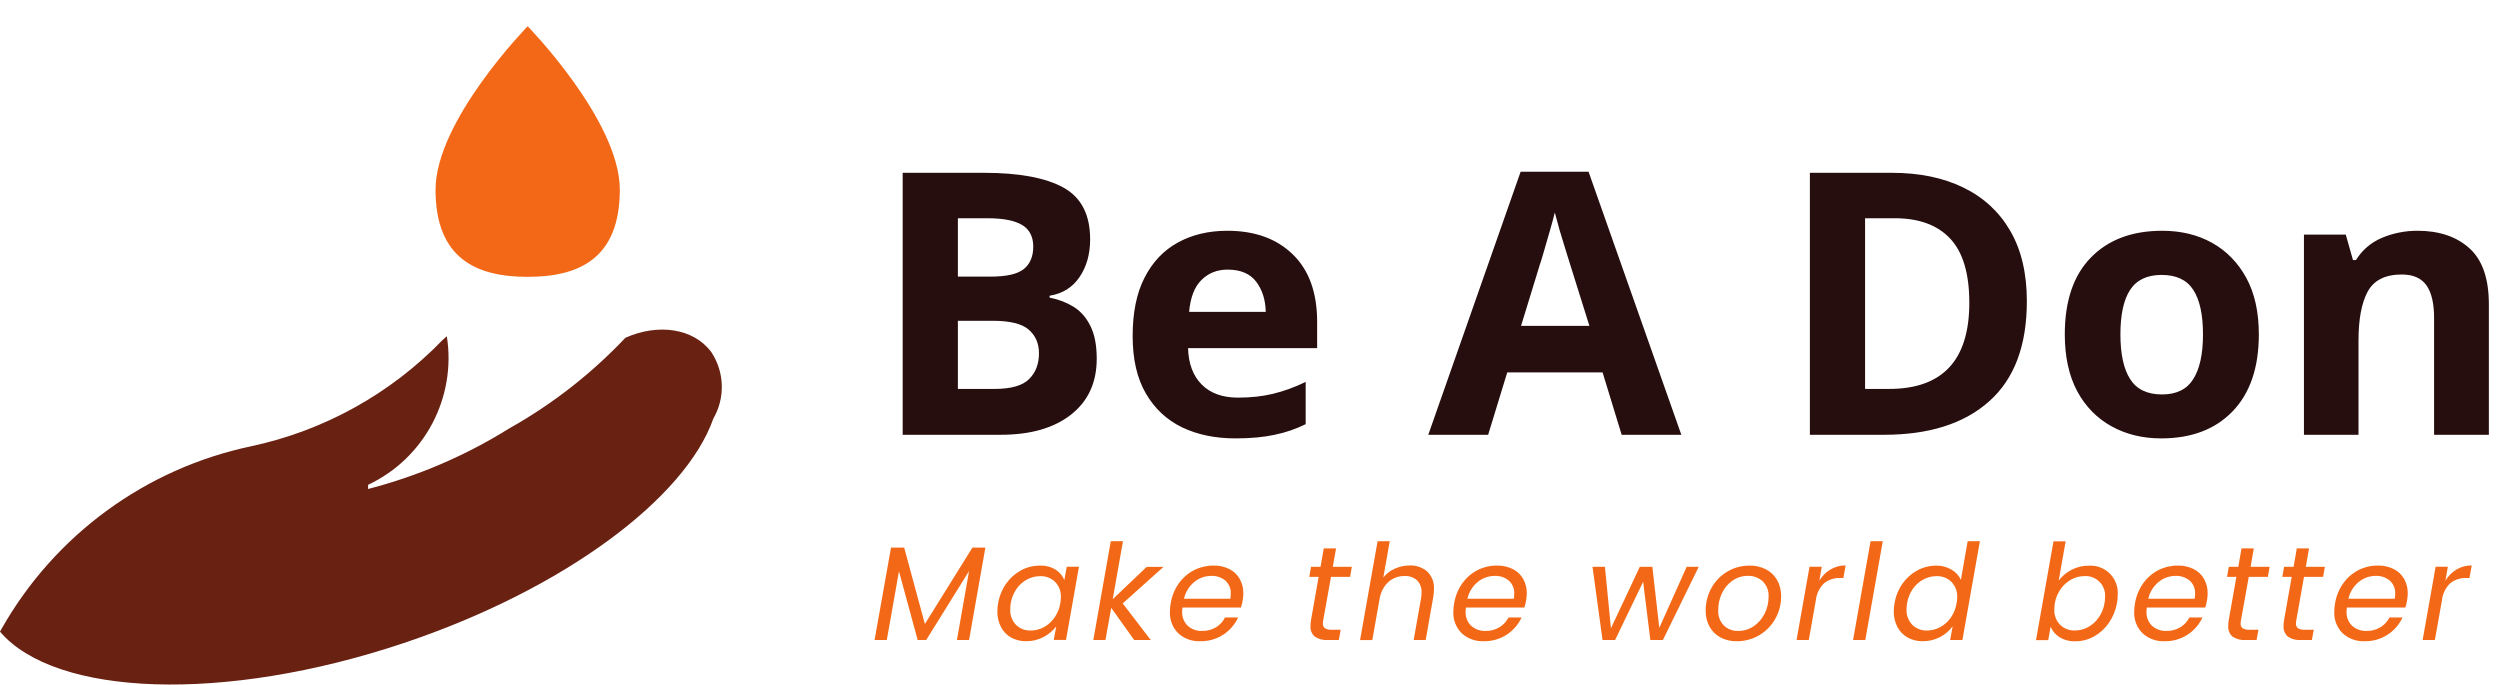
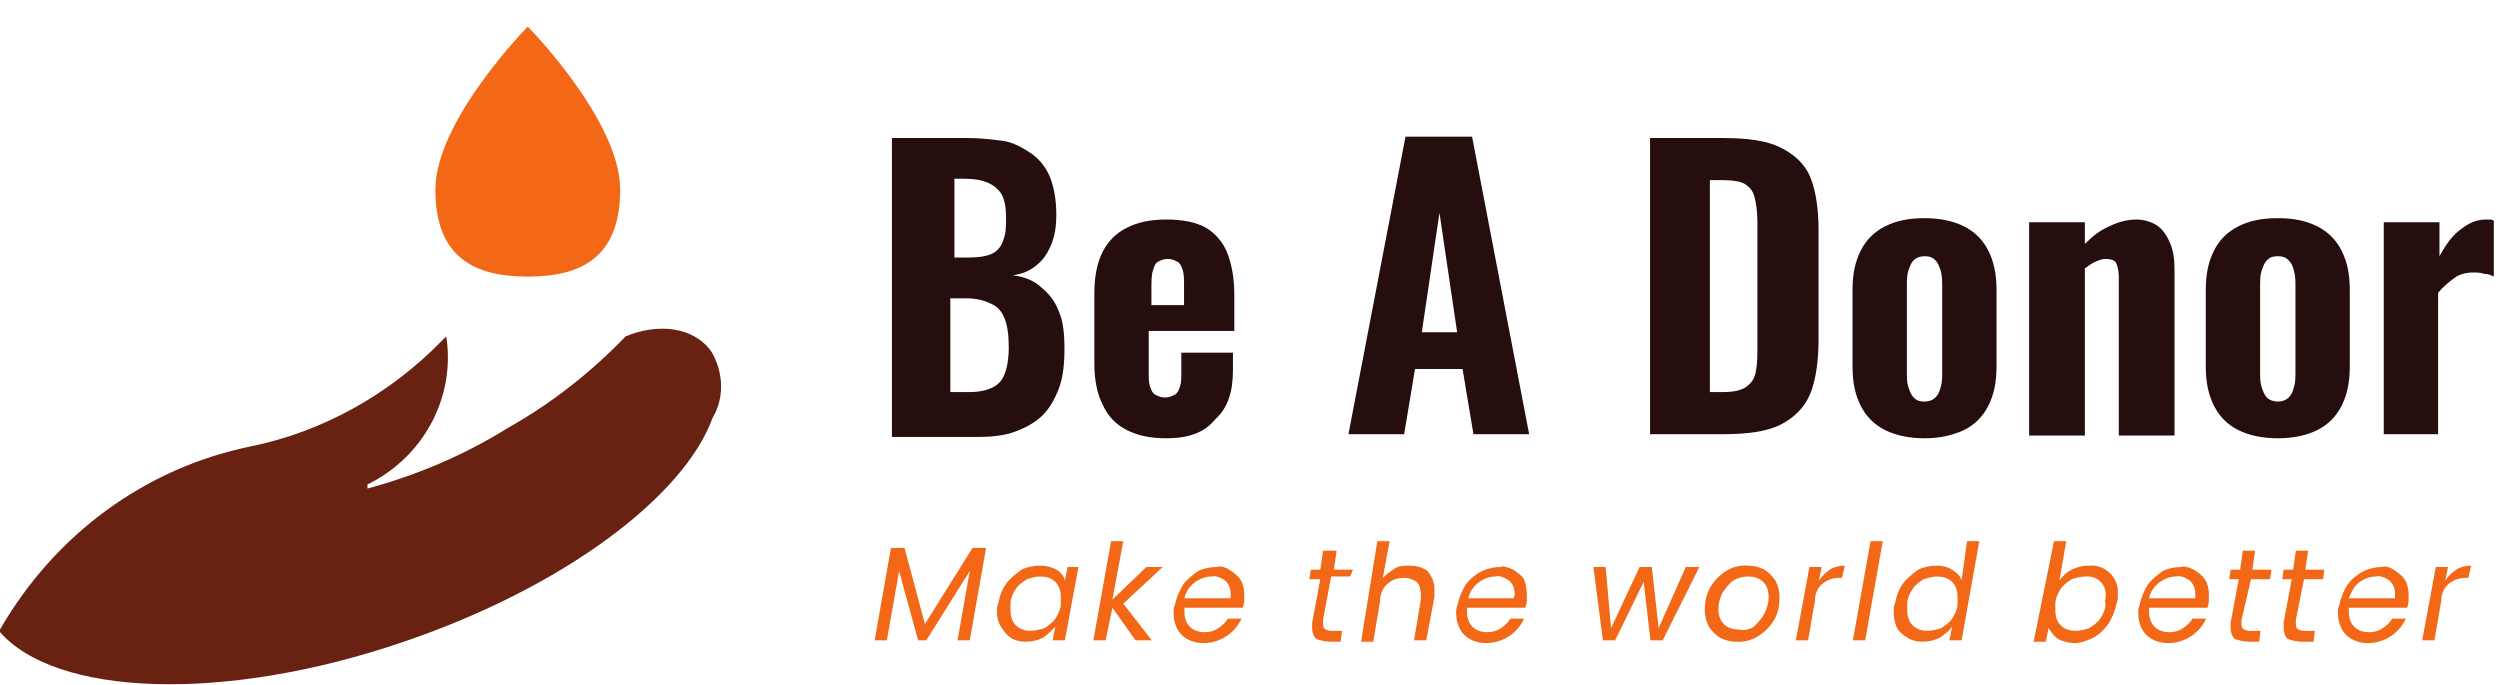
- <svg xmlns="http://www.w3.org/2000/svg" width="184" height="50.382" viewBox="0 0 184 50.382">
+ <svg xmlns="http://www.w3.org/2000/svg" version="1.1" id="Layer_1" x="0px" y="0px" viewBox="0 0 184 50.4" style="enable-background:new 0 0 184 50.4;" xml:space="preserve">
+   <style type="text/css">
+ 	.st0{fill:#692112;}
+ 	.st1{fill:#F36816;}
+ 	.st2{enable-background:new    ;}
+ 	.st3{fill:#260D0E;}
+ </style>
  <g id="Logo" transform="translate(-77.255 -81.643)">
-     <path id="Path_18" data-name="Path 18" d="M104.348,122.249a10.316,10.316,0,0,0,5.794-10.935l-.336.3a27.591,27.591,0,0,1-14.076,7.8,27.673,27.673,0,0,0-18.352,13.422l-.124.22c4.074,4.776,16.485,5.277,29.727.836,11.813-3.963,20.727-10.666,22.775-16.515h0a4.647,4.647,0,0,0-.147-4.894c-1.306-1.764-3.922-2.129-6.326-1.054h0a36.057,36.057,0,0,1-8.562,6.677,37.239,37.239,0,0,1-10.376,4.451Z" transform="translate(0 -4.924)" fill="#692112" />
-     <path id="Path_19" data-name="Path 19" d="M129.943,95.606c0,5.093-3.036,6.413-6.781,6.413s-6.781-1.32-6.781-6.413,6.781-12.031,6.781-12.031S129.943,90.512,129.943,95.606Z" transform="translate(-7.07 0)" fill="#f36816" />
-     <g id="Group_73" data-name="Group 73" transform="translate(141.629 121.473)">
-       <g id="Group_72" data-name="Group 72">
-         <path id="Path_28" data-name="Path 28" d="M163.977,130.407l-1.2,6.8h-.894l.894-5.074-3.155,5.074h-.629l-1.376-5.053-.895,5.053h-.9l1.21-6.8H158l1.524,5.623,3.5-5.623Z" transform="translate(-155.827 -129.935)" fill="#f36816" />
-         <path id="Path_29" data-name="Path 29" d="M167.509,133.339a3.177,3.177,0,0,1,1.091-.968,2.868,2.868,0,0,1,1.372-.344,2.084,2.084,0,0,1,1.17.3,1.6,1.6,0,0,1,.639.767l.177-.984h.9l-.954,5.389H171l.187-1a2.793,2.793,0,0,1-.934.782,2.671,2.671,0,0,1-1.278.31,2.231,2.231,0,0,1-1.111-.27,1.86,1.86,0,0,1-.746-.773,2.432,2.432,0,0,1-.266-1.16,3.08,3.08,0,0,1,.06-.6A3.5,3.5,0,0,1,167.509,133.339Zm4.017,1.018a1.515,1.515,0,0,0-.428-1.136,1.488,1.488,0,0,0-1.086-.419,2.073,2.073,0,0,0-.959.236,2.222,2.222,0,0,0-.782.688,2.554,2.554,0,0,0-.432,1.063,2.35,2.35,0,0,0-.04.452,1.539,1.539,0,0,0,.423,1.145,1.472,1.472,0,0,0,1.082.419,2.035,2.035,0,0,0,.959-.242,2.253,2.253,0,0,0,.786-.7,2.56,2.56,0,0,0,.438-1.066A2.369,2.369,0,0,0,171.526,134.357Z" transform="translate(-157.82 -130.228)" fill="#f36816" />
-         <path id="Path_30" data-name="Path 30" d="M177.634,134.412l2.065,2.695h-1.219l-1.691-2.369-.423,2.369h-.895l1.288-7.275h.895L176.9,134.1l2.5-2.38h1.239Z" transform="translate(-159.377 -129.831)" fill="#f36816" />
-         <path id="Path_31" data-name="Path 31" d="M186.737,132.287a1.812,1.812,0,0,1,.758.728,2.15,2.15,0,0,1,.26,1.067,3.1,3.1,0,0,1-.048.5,3.447,3.447,0,0,1-.129.532h-4.306c-.013.131-.02.226-.02.284a1.368,1.368,0,0,0,.408,1.057,1.5,1.5,0,0,0,1.067.379,1.886,1.886,0,0,0,1.018-.27,1.769,1.769,0,0,0,.664-.723h.963a3,3,0,0,1-2.782,1.751,2.258,2.258,0,0,1-1.626-.586,2.1,2.1,0,0,1-.614-1.6,3.327,3.327,0,0,1,.059-.61,3.5,3.5,0,0,1,.6-1.465,3.085,3.085,0,0,1,1.117-.968,3.118,3.118,0,0,1,1.439-.339A2.494,2.494,0,0,1,186.737,132.287Zm.093,1.814a1.215,1.215,0,0,0-.4-.973,1.524,1.524,0,0,0-1.037-.344,1.949,1.949,0,0,0-1.249.447,2.213,2.213,0,0,0-.757,1.234H186.8A2.472,2.472,0,0,0,186.83,134.1Z" transform="translate(-160.619 -130.228)" fill="#f36816" />
-         <path id="Path_32" data-name="Path 32" d="M195.9,135.749a1.322,1.322,0,0,0-.029.255.405.405,0,0,0,.152.355.878.878,0,0,0,.5.108h.659l-.138.757h-.806a1.559,1.559,0,0,1-.959-.246.955.955,0,0,1-.319-.807,2.251,2.251,0,0,1,.039-.422l.56-3.176h-.688l.128-.738h.7l.236-1.357h.905l-.237,1.357h1.4l-.129.738h-1.406Z" transform="translate(-162.881 -129.948)" fill="#f36816" />
-         <path id="Path_33" data-name="Path 33" d="M204.38,132.067a1.66,1.66,0,0,1,.492,1.293,3.033,3.033,0,0,1-.049.571l-.56,3.176h-.885l.541-3.048a2.379,2.379,0,0,0,.039-.433,1.207,1.207,0,0,0-.329-.914,1.277,1.277,0,0,0-.919-.315,1.743,1.743,0,0,0-1.2.443,2.155,2.155,0,0,0-.644,1.288v-.02l-.531,3h-.9l1.289-7.275h.894l-.471,2.664a2.268,2.268,0,0,1,.85-.645,2.643,2.643,0,0,1,1.086-.231A1.857,1.857,0,0,1,204.38,132.067Z" transform="translate(-163.707 -129.831)" fill="#f36816" />
-         <path id="Path_34" data-name="Path 34" d="M212.2,132.287a1.812,1.812,0,0,1,.758.728,2.149,2.149,0,0,1,.26,1.067,3.11,3.11,0,0,1-.049.5,3.445,3.445,0,0,1-.128.532h-4.306c-.013.131-.02.226-.02.284a1.368,1.368,0,0,0,.408,1.057,1.5,1.5,0,0,0,1.067.379,1.888,1.888,0,0,0,1.018-.27,1.762,1.762,0,0,0,.664-.723h.964a3,3,0,0,1-2.782,1.751,2.259,2.259,0,0,1-1.627-.586,2.1,2.1,0,0,1-.614-1.6,3.333,3.333,0,0,1,.06-.61,3.5,3.5,0,0,1,.6-1.465,3.088,3.088,0,0,1,2.556-1.308A2.5,2.5,0,0,1,212.2,132.287Zm.093,1.814a1.215,1.215,0,0,0-.4-.973,1.526,1.526,0,0,0-1.037-.344,1.949,1.949,0,0,0-1.249.447,2.213,2.213,0,0,0-.757,1.234h3.412A2.472,2.472,0,0,0,212.294,134.1Z" transform="translate(-165.22 -130.228)" fill="#f36816" />
-         <path id="Path_35" data-name="Path 35" d="M228.131,132.134l-2.635,5.389h-.924l-.531-4.287-2.065,4.287h-.924l-.737-5.389h.914l.442,4.523,2.124-4.523h.924l.511,4.494,2.015-4.494Z" transform="translate(-167.48 -130.247)" fill="#f36816" />
-         <path id="Path_36" data-name="Path 36" d="M231.565,137.311a1.988,1.988,0,0,1-.8-.787,2.357,2.357,0,0,1-.285-1.174,3.4,3.4,0,0,1,.423-1.676,3.174,3.174,0,0,1,2.822-1.647,2.513,2.513,0,0,1,1.2.28,1.992,1.992,0,0,1,.816.787,2.34,2.34,0,0,1,.291,1.185,3.3,3.3,0,0,1-.433,1.671,3.223,3.223,0,0,1-2.841,1.643A2.454,2.454,0,0,1,231.565,137.311Zm2.453-.826a2.4,2.4,0,0,0,.8-.924,2.687,2.687,0,0,0,.291-1.233,1.481,1.481,0,0,0-.433-1.146,1.539,1.539,0,0,0-1.081-.4,1.946,1.946,0,0,0-1.14.349,2.323,2.323,0,0,0-.777.928,2.893,2.893,0,0,0-.275,1.249,1.491,1.491,0,0,0,.413,1.126,1.453,1.453,0,0,0,1.052.4A1.99,1.99,0,0,0,234.018,136.485Z" transform="translate(-169.316 -130.228)" fill="#f36816" />
-         <path id="Path_37" data-name="Path 37" d="M241.137,132.31a2.134,2.134,0,0,1,1.122-.3l-.168.924h-.236a1.812,1.812,0,0,0-1.165.374,2,2,0,0,0-.623,1.258l-.521,2.931h-.9l.954-5.389h.9l-.178,1.022A2.42,2.42,0,0,1,241.137,132.31Z" transform="translate(-170.793 -130.225)" fill="#f36816" />
-         <path id="Path_38" data-name="Path 38" d="M245.909,129.831l-1.287,7.275h-.9l1.289-7.275Z" transform="translate(-171.71 -129.831)" fill="#f36816" />
-         <path id="Path_39" data-name="Path 39" d="M248.029,132.942a3.156,3.156,0,0,1,1.1-.968,2.893,2.893,0,0,1,1.376-.344,2.157,2.157,0,0,1,1.112.289,1.65,1.65,0,0,1,.7.762l.5-2.85h.9l-1.288,7.275h-.905l.188-1.013a2.64,2.64,0,0,1-.924.792,2.674,2.674,0,0,1-1.279.31,2.23,2.23,0,0,1-1.11-.27,1.893,1.893,0,0,1-.752-.773,2.4,2.4,0,0,1-.27-1.16,3.078,3.078,0,0,1,.059-.6A3.49,3.49,0,0,1,248.029,132.942Zm4.016,1.018a1.518,1.518,0,0,0-.428-1.136,1.488,1.488,0,0,0-1.087-.419,2.07,2.07,0,0,0-.958.236,2.217,2.217,0,0,0-.782.688,2.575,2.575,0,0,0-.432,1.063,2.419,2.419,0,0,0-.04.452,1.536,1.536,0,0,0,.424,1.145,1.471,1.471,0,0,0,1.081.419,2.032,2.032,0,0,0,.959-.242,2.263,2.263,0,0,0,.787-.7A2.559,2.559,0,0,0,252,134.4,2.369,2.369,0,0,0,252.045,133.96Z" transform="translate(-172.37 -129.831)" fill="#f36816" />
-         <path id="Path_40" data-name="Path 40" d="M262.781,131.935a2.667,2.667,0,0,1,1.258-.3,2.006,2.006,0,0,1,2.133,2.153,3.5,3.5,0,0,1-.058.61,3.621,3.621,0,0,1-.6,1.454,3.206,3.206,0,0,1-1.091.993,2.785,2.785,0,0,1-1.362.355,2.116,2.116,0,0,1-1.17-.3,1.636,1.636,0,0,1-.659-.777l-.176.993h-.9l1.288-7.275h.895l-.511,2.89A2.782,2.782,0,0,1,262.781,131.935Zm2.458,2a1.428,1.428,0,0,0-1.513-1.534,2.046,2.046,0,0,0-.954.241,2.253,2.253,0,0,0-.791.7,2.532,2.532,0,0,0-.438,1.057,2.345,2.345,0,0,0-.039.451,1.517,1.517,0,0,0,.427,1.136,1.489,1.489,0,0,0,1.086.419,2.028,2.028,0,0,0,.959-.242,2.249,2.249,0,0,0,.786-.7,2.555,2.555,0,0,0,.438-1.076A2.369,2.369,0,0,0,265.239,133.94Z" transform="translate(-174.681 -129.831)" fill="#f36816" />
-         <path id="Path_41" data-name="Path 41" d="M273.364,132.287a1.812,1.812,0,0,1,.758.728,2.15,2.15,0,0,1,.26,1.067,3.1,3.1,0,0,1-.048.5,3.451,3.451,0,0,1-.129.532H269.9c-.013.131-.02.226-.02.284a1.368,1.368,0,0,0,.408,1.057,1.5,1.5,0,0,0,1.067.379,1.886,1.886,0,0,0,1.018-.27,1.769,1.769,0,0,0,.664-.723H274a3,3,0,0,1-2.782,1.751,2.26,2.26,0,0,1-1.627-.586,2.1,2.1,0,0,1-.615-1.6,3.332,3.332,0,0,1,.06-.61,3.5,3.5,0,0,1,.6-1.465,3.089,3.089,0,0,1,1.116-.968,3.121,3.121,0,0,1,1.44-.339A2.493,2.493,0,0,1,273.364,132.287Zm.093,1.814a1.215,1.215,0,0,0-.4-.973,1.524,1.524,0,0,0-1.037-.344,1.95,1.95,0,0,0-1.249.447,2.213,2.213,0,0,0-.757,1.234h3.412A2.476,2.476,0,0,0,273.457,134.1Z" transform="translate(-176.273 -130.228)" fill="#f36816" />
-         <path id="Path_42" data-name="Path 42" d="M278.346,135.749a1.389,1.389,0,0,0-.03.255.405.405,0,0,0,.152.355.879.879,0,0,0,.5.108h.66l-.138.757h-.807a1.559,1.559,0,0,1-.959-.246.958.958,0,0,1-.319-.807,2.186,2.186,0,0,1,.039-.422l.56-3.176h-.688l.129-.738h.7l.236-1.357h.905l-.236,1.357h1.4l-.129.738h-1.405Z" transform="translate(-177.78 -129.948)" fill="#f36816" />
-         <path id="Path_43" data-name="Path 43" d="M283.314,135.749a1.325,1.325,0,0,0-.029.255.405.405,0,0,0,.152.355.878.878,0,0,0,.5.108h.659l-.138.757h-.806a1.559,1.559,0,0,1-.959-.246.956.956,0,0,1-.32-.807,2.253,2.253,0,0,1,.039-.422l.56-3.176h-.688l.128-.738h.7l.236-1.357h.9l-.236,1.357h1.4l-.128.738h-1.406Z" transform="translate(-178.677 -129.948)" fill="#f36816" />
-         <path id="Path_44" data-name="Path 44" d="M291.339,132.287a1.807,1.807,0,0,1,.758.728,2.15,2.15,0,0,1,.261,1.067,3.113,3.113,0,0,1-.049.5,3.441,3.441,0,0,1-.128.532h-4.306c-.014.131-.02.226-.02.284a1.368,1.368,0,0,0,.408,1.057,1.5,1.5,0,0,0,1.066.379,1.889,1.889,0,0,0,1.018-.27,1.762,1.762,0,0,0,.664-.723h.963a3,3,0,0,1-2.783,1.751,2.258,2.258,0,0,1-1.626-.586,2.1,2.1,0,0,1-.615-1.6,3.327,3.327,0,0,1,.059-.61,3.505,3.505,0,0,1,.6-1.465,3.088,3.088,0,0,1,2.556-1.308A2.49,2.49,0,0,1,291.339,132.287Zm.094,1.814a1.213,1.213,0,0,0-.4-.973,1.523,1.523,0,0,0-1.036-.344,1.95,1.95,0,0,0-1.249.447,2.212,2.212,0,0,0-.756,1.234H291.4A2.472,2.472,0,0,0,291.433,134.1Z" transform="translate(-179.521 -130.228)" fill="#f36816" />
-         <path id="Path_45" data-name="Path 45" d="M297.381,132.31a2.129,2.129,0,0,1,1.121-.3l-.167.924H298.1a1.811,1.811,0,0,0-1.165.374,2,2,0,0,0-.624,1.258l-.521,2.931h-.9l.954-5.389h.9l-.178,1.022A2.415,2.415,0,0,1,297.381,132.31Z" transform="translate(-180.956 -130.225)" fill="#f36816" />
+     <g id="Path_18">
+       <path class="st0" d="M104.3,117.3c4.1-2,6.5-6.4,5.8-10.9l-0.3,0.3c-3.8,3.9-8.7,6.7-14.1,7.8c-7.8,1.6-14.4,6.5-18.4,13.4    l-0.1,0.2c4.1,4.8,16.5,5.3,29.7,0.8c11.8-4,20.7-10.7,22.8-16.5l0,0c0.9-1.5,0.8-3.4-0.1-4.9c-1.3-1.8-3.9-2.1-6.3-1.1l0,0    c-2.5,2.6-5.4,4.9-8.6,6.7c-3.2,2-6.7,3.5-10.4,4.5L104.3,117.3z" />
+     </g>
+     <g id="Path_19">
+       <path class="st1" d="M122.9,95.6c0,5.1-3,6.4-6.8,6.4s-6.8-1.3-6.8-6.4s6.8-12,6.8-12S122.9,90.5,122.9,95.6z" />
+     </g>
+     <g id="Group_73" transform="translate(141.629 121.473)">
+       <g id="Group_72">
+         <g id="Path_28">
+           <path class="st1" d="M8.2,0.5L7,7.3H6.1L7,2.2L3.8,7.3H3.2L1.8,2.2L0.9,7.3H0l1.2-6.8h1l1.5,5.6l3.5-5.6H8.2z" />
+         </g>
+         <g id="Path_29">
+           <path class="st1" d="M9.7,3.1c0.3-0.4,0.7-0.7,1.1-1c0.4-0.2,0.9-0.3,1.4-0.3c0.4,0,0.8,0.1,1.2,0.3c0.3,0.2,0.5,0.4,0.6,0.8      l0.2-1H15l-1,5.4h-0.9l0.2-1c-0.3,0.3-0.6,0.6-0.9,0.8c-0.4,0.2-0.8,0.3-1.3,0.3c-0.4,0-0.8-0.1-1.1-0.3      C9.7,6.9,9.5,6.6,9.3,6.3C9.1,6,9,5.6,9,5.2c0-0.2,0-0.4,0.1-0.6C9.2,4,9.4,3.5,9.7,3.1z M13.7,4.1c0-0.4-0.1-0.8-0.4-1.1      c-0.3-0.3-0.7-0.4-1.1-0.4c-0.3,0-0.7,0.1-1,0.2c-0.3,0.2-0.6,0.4-0.8,0.7c-0.2,0.3-0.4,0.7-0.4,1.1c0,0.1,0,0.3,0,0.5      c0,0.4,0.1,0.8,0.4,1.1c0.3,0.3,0.7,0.4,1.1,0.4c0.3,0,0.7-0.1,1-0.2c0.3-0.2,0.6-0.4,0.8-0.7c0.2-0.3,0.4-0.7,0.4-1.1      C13.7,4.4,13.7,4.3,13.7,4.1L13.7,4.1z" />
+         </g>
+         <g id="Path_30">
+           <path class="st1" d="M18.3,4.6l2.1,2.7h-1.2l-1.7-2.4L17,7.3h-0.9L17.4,0h0.9l-0.8,4.3L20,1.9h1.2L18.3,4.6z" />
+         </g>
+         <g id="Path_31">
+           <path class="st1" d="M26.1,2.1c0.3,0.2,0.6,0.4,0.8,0.7c0.2,0.3,0.3,0.7,0.3,1.1c0,0.2,0,0.3,0,0.5c0,0.2-0.1,0.4-0.1,0.5h-4.3      c0,0.1,0,0.2,0,0.3c0,0.4,0.1,0.8,0.4,1.1c0.3,0.3,0.7,0.4,1.1,0.4c0.4,0,0.7-0.1,1-0.3c0.3-0.2,0.5-0.4,0.7-0.7h1      c-0.5,1.1-1.6,1.8-2.8,1.8c-0.6,0-1.2-0.2-1.6-0.6c-0.4-0.4-0.6-1-0.6-1.6c0-0.2,0-0.4,0.1-0.6c0.1-0.5,0.3-1,0.6-1.5      c0.3-0.4,0.7-0.7,1.1-1c0.4-0.2,0.9-0.3,1.4-0.3C25.4,1.8,25.8,1.9,26.1,2.1z M26.2,3.9c0-0.4-0.1-0.7-0.4-1      c-0.3-0.2-0.7-0.4-1-0.3c-0.5,0-0.9,0.2-1.2,0.4c-0.4,0.3-0.7,0.7-0.8,1.2h3.4C26.2,4.1,26.2,4,26.2,3.9L26.2,3.9z" />
+         </g>
+         <g id="Path_32">
+           <path class="st1" d="M33,5.8c0,0.1,0,0.2,0,0.3c0,0.1,0,0.3,0.2,0.4c0.2,0.1,0.3,0.1,0.5,0.1h0.7l-0.1,0.8h-0.8      c-0.3,0-0.7-0.1-1-0.2c-0.2-0.2-0.3-0.5-0.3-0.8c0-0.1,0-0.3,0-0.4l0.6-3.2H32l0.1-0.7h0.7l0.2-1.4H34l-0.2,1.4h1.4L35,2.6h-1.4      L33,5.8z" />
+         </g>
+         <g id="Path_33">
+           <path class="st1" d="M40.7,2.2C41,2.6,41.2,3,41.2,3.5c0,0.2,0,0.4,0,0.6l-0.6,3.2h-0.9l0.5-3c0-0.1,0-0.3,0-0.4      c0-0.3-0.1-0.7-0.3-0.9c-0.3-0.2-0.6-0.3-0.9-0.3c-0.4,0-0.9,0.1-1.2,0.4c-0.4,0.3-0.6,0.8-0.6,1.3v0l-0.5,3h-0.9L37,0h0.9      l-0.5,2.7C37.7,2.4,38,2.2,38.3,2c0.3-0.2,0.7-0.2,1.1-0.2C39.8,1.8,40.3,1.9,40.7,2.2z" />
+         </g>
+         <g id="Path_34">
+           <path class="st1" d="M47,2.1c0.3,0.2,0.6,0.4,0.8,0.7C47.9,3.1,48,3.5,48,3.9c0,0.2,0,0.3,0,0.5c0,0.2-0.1,0.4-0.1,0.5h-4.3      c0,0.1,0,0.2,0,0.3c0,0.4,0.1,0.8,0.4,1.1c0.3,0.3,0.7,0.4,1.1,0.4c0.4,0,0.7-0.1,1-0.3c0.3-0.2,0.5-0.4,0.7-0.7h1      c-0.5,1.1-1.6,1.8-2.8,1.8c-0.6,0-1.2-0.2-1.6-0.6c-0.4-0.4-0.6-1-0.6-1.6c0-0.2,0-0.4,0.1-0.6c0.1-0.5,0.3-1,0.6-1.5      c0.6-0.8,1.5-1.3,2.6-1.3C46.2,1.8,46.6,1.9,47,2.1z M47.1,3.9c0-0.4-0.1-0.7-0.4-1c-0.3-0.2-0.7-0.4-1-0.3      c-0.5,0-0.9,0.2-1.2,0.4c-0.4,0.3-0.7,0.7-0.8,1.2H47C47.1,4.1,47.1,4,47.1,3.9L47.1,3.9z" />
+         </g>
+         <g id="Path_35">
+           <path class="st1" d="M60.7,1.9L58,7.3h-0.9L56.6,3l-2.1,4.3h-0.9l-0.7-5.4h0.9l0.4,4.5l2.1-4.5h0.9l0.5,4.5l2-4.5H60.7z" />
+         </g>
+         <g id="Path_36">
+           <path class="st1" d="M62.2,7.1c-0.3-0.2-0.6-0.5-0.8-0.8c-0.2-0.4-0.3-0.8-0.3-1.2c0-0.6,0.1-1.2,0.4-1.7c0.6-1,1.6-1.7,2.8-1.6      c0.4,0,0.8,0.1,1.2,0.3c0.3,0.2,0.6,0.5,0.8,0.8c0.2,0.4,0.3,0.8,0.3,1.2c0,0.6-0.1,1.2-0.4,1.7c-0.6,1-1.7,1.7-2.8,1.6      C63,7.4,62.6,7.3,62.2,7.1z M64.7,6.3C65,6,65.3,5.7,65.5,5.3c0.2-0.4,0.3-0.8,0.3-1.2c0-0.4-0.1-0.8-0.4-1.1      c-0.3-0.3-0.7-0.4-1.1-0.4c-0.4,0-0.8,0.1-1.1,0.3c-0.3,0.2-0.6,0.6-0.8,0.9c-0.2,0.4-0.3,0.8-0.3,1.2c0,0.4,0.1,0.8,0.4,1.1      c0.3,0.3,0.7,0.4,1.1,0.4C64,6.6,64.4,6.5,64.7,6.3z" />
+         </g>
+         <g id="Path_37">
+           <path class="st1" d="M70.3,2.1c0.3-0.2,0.7-0.3,1.1-0.3l-0.2,0.9h-0.2c-0.4,0-0.8,0.1-1.2,0.4c-0.4,0.3-0.6,0.8-0.6,1.3      l-0.5,2.9h-0.9l1-5.4h0.9l-0.2,1C69.7,2.6,70,2.3,70.3,2.1z" />
+         </g>
+         <g id="Path_38">
+           <path class="st1" d="M74.2,0l-1.3,7.3H72L73.3,0H74.2z" />
+         </g>
+         <g id="Path_39">
+           <path class="st1" d="M75.7,3.1c0.3-0.4,0.7-0.7,1.1-1c0.4-0.2,0.9-0.3,1.4-0.3c0.4,0,0.8,0.1,1.1,0.3c0.3,0.2,0.6,0.4,0.7,0.8      L80.4,0h0.9l-1.3,7.3h-0.9l0.2-1c-0.2,0.3-0.6,0.6-0.9,0.8c-0.4,0.2-0.8,0.3-1.3,0.3c-0.4,0-0.8-0.1-1.1-0.3      c-0.3-0.2-0.6-0.4-0.8-0.8C75.1,6,75,5.6,75,5.2c0-0.2,0-0.4,0.1-0.6C75.2,4,75.4,3.5,75.7,3.1z M79.7,4.1      c0-0.4-0.1-0.8-0.4-1.1c-0.3-0.3-0.7-0.4-1.1-0.4c-0.3,0-0.7,0.1-1,0.2c-0.3,0.2-0.6,0.4-0.8,0.7c-0.2,0.3-0.4,0.7-0.4,1.1      c0,0.1,0,0.3,0,0.5c0,0.4,0.1,0.8,0.4,1.1c0.3,0.3,0.7,0.4,1.1,0.4c0.3,0,0.7-0.1,1-0.2c0.3-0.2,0.6-0.4,0.8-0.7      c0.2-0.3,0.4-0.7,0.4-1.1C79.7,4.4,79.7,4.3,79.7,4.1L79.7,4.1z" />
+         </g>
+         <g id="Path_40">
+           <path class="st1" d="M88.1,2.1c0.4-0.2,0.8-0.3,1.3-0.3c1.1-0.1,2.1,0.8,2.1,1.9c0,0.1,0,0.2,0,0.3c0,0.2,0,0.4-0.1,0.6      c-0.1,0.5-0.3,1-0.6,1.5c-0.3,0.4-0.7,0.8-1.1,1c-0.4,0.2-0.9,0.4-1.4,0.4c-0.4,0-0.8-0.1-1.2-0.3c-0.3-0.2-0.5-0.5-0.7-0.8      l-0.2,1h-0.9L86.8,0h0.9l-0.5,2.9C87.4,2.6,87.7,2.3,88.1,2.1z M90.6,4.1c0.1-0.8-0.5-1.5-1.3-1.5c-0.1,0-0.1,0-0.2,0      c-0.3,0-0.7,0.1-1,0.2c-0.3,0.2-0.6,0.4-0.8,0.7c-0.2,0.3-0.4,0.7-0.4,1.1c0,0.1,0,0.3,0,0.5c0,0.4,0.1,0.8,0.4,1.1      c0.3,0.3,0.7,0.4,1.1,0.4c0.3,0,0.7-0.1,1-0.2c0.3-0.2,0.6-0.4,0.8-0.7c0.2-0.3,0.4-0.7,0.4-1.1C90.5,4.4,90.6,4.3,90.6,4.1      L90.6,4.1z" />
+         </g>
+         <g id="Path_41">
+           <path class="st1" d="M97.1,2.1c0.3,0.2,0.6,0.4,0.8,0.7c0.2,0.3,0.3,0.7,0.3,1.1c0,0.2,0,0.3,0,0.5c0,0.2-0.1,0.4-0.1,0.5h-4.3      c0,0.1,0,0.2,0,0.3c0,0.4,0.1,0.8,0.4,1.1c0.3,0.3,0.7,0.4,1.1,0.4c0.4,0,0.7-0.1,1-0.3c0.3-0.2,0.5-0.4,0.7-0.7h1      c-0.5,1.1-1.6,1.8-2.8,1.8c-0.6,0-1.2-0.2-1.6-0.6c-0.4-0.4-0.6-1-0.6-1.6c0-0.2,0-0.4,0.1-0.6c0.1-0.5,0.3-1,0.6-1.5      c0.3-0.4,0.7-0.7,1.1-1c0.4-0.2,0.9-0.3,1.4-0.3C96.3,1.8,96.7,1.9,97.1,2.1z M97.2,3.9c0-0.4-0.1-0.7-0.4-1      c-0.3-0.2-0.7-0.4-1-0.3c-0.5,0-0.9,0.2-1.2,0.4c-0.4,0.3-0.7,0.7-0.8,1.2h3.4C97.2,4.1,97.2,4,97.2,3.9L97.2,3.9z" />
+         </g>
+         <g id="Path_42">
+           <path class="st1" d="M100.6,5.8c0,0.1,0,0.2,0,0.3c0,0.1,0,0.3,0.2,0.4c0.2,0.1,0.3,0.1,0.5,0.1h0.7l-0.1,0.8h-0.8      c-0.3,0-0.7-0.1-1-0.2c-0.2-0.2-0.3-0.5-0.3-0.8c0-0.1,0-0.3,0-0.4l0.6-3.2h-0.7l0.1-0.7h0.7l0.2-1.4h0.9l-0.2,1.4h1.4l-0.1,0.7      h-1.4L100.6,5.8z" />
+         </g>
+         <g id="Path_43">
+           <path class="st1" d="M104.6,5.8c0,0.1,0,0.2,0,0.3c0,0.1,0,0.3,0.2,0.4c0.2,0.1,0.3,0.1,0.5,0.1h0.7l-0.1,0.8H105      c-0.3,0-0.7-0.1-1-0.2c-0.2-0.2-0.3-0.5-0.3-0.8c0-0.1,0-0.3,0-0.4l0.6-3.2h-0.7l0.1-0.7h0.7l0.2-1.4h0.9l-0.2,1.4h1.4l-0.1,0.7      h-1.4L104.6,5.8z" />
+         </g>
+         <g id="Path_44">
+           <path class="st1" d="M111.8,2.1c0.3,0.2,0.6,0.4,0.8,0.7c0.2,0.3,0.3,0.7,0.3,1.1c0,0.2,0,0.3,0,0.5c0,0.2-0.1,0.4-0.1,0.5h-4.3      c0,0.1,0,0.2,0,0.3c0,0.4,0.1,0.8,0.4,1.1c0.3,0.3,0.7,0.4,1.1,0.4c0.4,0,0.7-0.1,1-0.3c0.3-0.2,0.5-0.4,0.7-0.7h1      c-0.5,1.1-1.6,1.8-2.8,1.8c-0.6,0-1.2-0.2-1.6-0.6c-0.4-0.4-0.6-1-0.6-1.6c0-0.2,0-0.4,0.1-0.6c0.1-0.5,0.3-1,0.6-1.5      c0.6-0.8,1.5-1.3,2.6-1.3C111.1,1.8,111.5,1.9,111.8,2.1z M111.9,3.9c0-0.4-0.1-0.7-0.4-1c-0.3-0.2-0.7-0.4-1-0.3      c-0.5,0-0.9,0.2-1.2,0.4c-0.4,0.3-0.6,0.7-0.8,1.2h3.4C111.9,4.1,111.9,4,111.9,3.9L111.9,3.9z" />
+         </g>
+         <g id="Path_45">
+           <path class="st1" d="M116.4,2.1c0.3-0.2,0.7-0.3,1.1-0.3l-0.2,0.9h-0.2c-0.4,0-0.8,0.1-1.2,0.4c-0.4,0.3-0.6,0.8-0.6,1.3      l-0.5,2.9h-0.9l1-5.4h0.9l-0.2,1C115.8,2.6,116.1,2.3,116.4,2.1z" />
+         </g>
      </g>
    </g>
-     <text id="Be_A_Donor" data-name="Be A Donor" transform="translate(141.255 113.643)" fill="#260d0e" font-size="27" font-family="Oswald-SemiBold, Oswald" font-weight="600">
-       <tspan x="0" y="0">Be A Donor</tspan>
-     </text>
+     <g class="st2">
+       <path class="st3" d="M142.9,113.6V91.8h5.5c1,0,1.8,0.1,2.6,0.2s1.5,0.5,2.1,0.9s1.1,1,1.4,1.7c0.3,0.7,0.5,1.7,0.5,2.8    c0,0.9-0.1,1.6-0.4,2.3s-0.6,1.1-1.1,1.5s-1,0.6-1.7,0.7c0.8,0.1,1.6,0.4,2.1,0.9c0.6,0.5,1,1,1.3,1.8c0.3,0.7,0.4,1.6,0.4,2.7    c0,1.1-0.1,2.1-0.4,2.9c-0.3,0.8-0.7,1.5-1.2,2c-0.5,0.5-1.2,0.9-2,1.2c-0.8,0.3-1.7,0.4-2.8,0.4H142.9z M147.4,100.6h1.1    c0.8,0,1.4-0.1,1.8-0.3c0.4-0.2,0.7-0.6,0.8-1c0.2-0.5,0.2-1,0.2-1.7s-0.1-1.2-0.3-1.6c-0.2-0.4-0.6-0.7-1-0.9    c-0.5-0.2-1-0.3-1.7-0.3h-0.8V100.6z M147.4,110.5h1.2c1.1,0,1.9-0.3,2.3-0.8s0.6-1.4,0.6-2.5c0-0.9-0.1-1.6-0.3-2.1    c-0.2-0.5-0.5-0.9-1-1.1c-0.4-0.2-1-0.4-1.8-0.4h-1.2V110.5z" />
+       <path class="st3" d="M163.1,113.9c-1.2,0-2.1-0.2-2.9-0.6c-0.8-0.4-1.4-1-1.8-1.9c-0.4-0.8-0.6-1.8-0.6-3v-5.2    c0-1.2,0.2-2.2,0.6-3s1-1.4,1.8-1.8c0.8-0.4,1.7-0.6,2.9-0.6c1.2,0,2.2,0.2,2.9,0.6c0.7,0.4,1.3,1.1,1.6,1.9s0.5,1.8,0.5,3v2.7    h-6.3v3c0,0.5,0,0.8,0.1,1.1c0.1,0.3,0.2,0.5,0.4,0.6c0.2,0.1,0.4,0.2,0.7,0.2c0.3,0,0.5-0.1,0.7-0.2s0.3-0.3,0.4-0.6    c0.1-0.3,0.1-0.6,0.1-1v-1.5h3.8v1.3c0,1.6-0.4,2.8-1.3,3.6C165.9,113.5,164.7,113.9,163.1,113.9z M161.9,104.1h2.5v-1.5    c0-0.4,0-0.8-0.1-1.1s-0.2-0.5-0.4-0.6c-0.2-0.1-0.4-0.2-0.7-0.2c-0.3,0-0.5,0.1-0.7,0.2c-0.2,0.1-0.3,0.3-0.4,0.7    c-0.1,0.3-0.1,0.8-0.1,1.3V104.1z" />
+       <path class="st3" d="M176.5,113.6l4.2-21.9h4.9l4.2,21.9h-4.1l-0.8-4.8h-3.5l-0.8,4.8H176.5z M181.9,106.1h2.6l-1.3-8.8    L181.9,106.1z" />
+       <path class="st3" d="M198.7,113.6V91.8h5.3c1.9,0,3.3,0.2,4.3,0.7s1.8,1.2,2.2,2.2c0.4,1,0.6,2.3,0.6,3.9v8c0,1.6-0.2,3-0.6,4    s-1.2,1.8-2.2,2.3c-1,0.5-2.4,0.7-4.3,0.7H198.7z M203.1,110.5h0.9c0.8,0,1.4-0.1,1.8-0.4s0.6-0.6,0.7-1.2    c0.1-0.5,0.1-1.1,0.1-1.9v-9c0-0.8-0.1-1.4-0.2-1.8c-0.1-0.5-0.4-0.8-0.7-1s-0.9-0.3-1.7-0.3h-0.9V110.5z" />
+       <path class="st3" d="M218.9,113.9c-1.1,0-2.1-0.2-2.9-0.6c-0.8-0.4-1.4-1-1.8-1.8c-0.4-0.8-0.6-1.7-0.6-2.9V103    c0-1.2,0.2-2.1,0.6-2.9c0.4-0.8,1-1.4,1.8-1.8s1.7-0.6,2.9-0.6c1.1,0,2.1,0.2,2.9,0.6c0.8,0.4,1.4,1,1.8,1.8    c0.4,0.8,0.6,1.7,0.6,2.9v5.6c0,1.2-0.2,2.1-0.6,2.9c-0.4,0.8-1,1.4-1.8,1.8C220.9,113.7,220,113.9,218.9,113.9z M218.9,111.2    c0.3,0,0.6-0.1,0.8-0.3c0.2-0.2,0.3-0.4,0.4-0.8c0.1-0.3,0.1-0.7,0.1-1.1v-6.2c0-0.5,0-0.8-0.1-1.2c-0.1-0.3-0.2-0.6-0.4-0.8    c-0.2-0.2-0.4-0.3-0.8-0.3c-0.3,0-0.6,0.1-0.8,0.3c-0.2,0.2-0.3,0.5-0.4,0.8c-0.1,0.3-0.1,0.7-0.1,1.2v6.2c0,0.4,0,0.8,0.1,1.1    c0.1,0.3,0.2,0.6,0.4,0.8C218.3,111.1,218.5,111.2,218.9,111.2z" />
+       <path class="st3" d="M226.6,113.6V98h4.1v1.6c0.6-0.6,1.1-1,1.8-1.3c0.6-0.3,1.3-0.5,2-0.5c0.6,0,1.2,0.2,1.6,0.5    c0.4,0.3,0.7,0.8,0.9,1.3c0.2,0.5,0.3,1.1,0.3,1.8v12.3h-4.1V102c0-0.4-0.1-0.8-0.2-1c-0.1-0.2-0.4-0.3-0.8-0.3    c-0.2,0-0.5,0.1-0.7,0.2c-0.3,0.1-0.5,0.3-0.8,0.5v12.3H226.6z" />
+       <path class="st3" d="M244.9,113.9c-1.1,0-2.1-0.2-2.9-0.6c-0.8-0.4-1.4-1-1.8-1.8c-0.4-0.8-0.6-1.7-0.6-2.9V103    c0-1.2,0.2-2.1,0.6-2.9c0.4-0.8,1-1.4,1.8-1.8c0.8-0.4,1.7-0.6,2.9-0.6s2.1,0.2,2.9,0.6s1.4,1,1.8,1.8c0.4,0.8,0.6,1.7,0.6,2.9    v5.6c0,1.2-0.2,2.1-0.6,2.9c-0.4,0.8-1,1.4-1.8,1.8C247,113.7,246,113.9,244.9,113.9z M244.9,111.2c0.3,0,0.6-0.1,0.8-0.3    c0.2-0.2,0.3-0.4,0.4-0.8c0.1-0.3,0.1-0.7,0.1-1.1v-6.2c0-0.5,0-0.8-0.1-1.2s-0.2-0.6-0.4-0.8c-0.2-0.2-0.4-0.3-0.8-0.3    s-0.6,0.1-0.8,0.3c-0.2,0.2-0.3,0.5-0.4,0.8s-0.1,0.7-0.1,1.2v6.2c0,0.4,0,0.8,0.1,1.1c0.1,0.3,0.2,0.6,0.4,0.8    C244.3,111.1,244.6,111.2,244.9,111.2z" />
+       <path class="st3" d="M252.7,113.6V98h4.1v2.5c0.5-0.9,1-1.6,1.6-2c0.5-0.4,1.1-0.7,1.8-0.7c0.1,0,0.2,0,0.3,0c0.1,0,0.2,0,0.3,0.1    v4.1c-0.2-0.1-0.4-0.2-0.7-0.2c-0.3-0.1-0.5-0.1-0.8-0.1c-0.5,0-1,0.1-1.4,0.4c-0.4,0.3-0.8,0.6-1.2,1.1v10.4H252.7z" />
+     </g>
  </g>
</svg>
